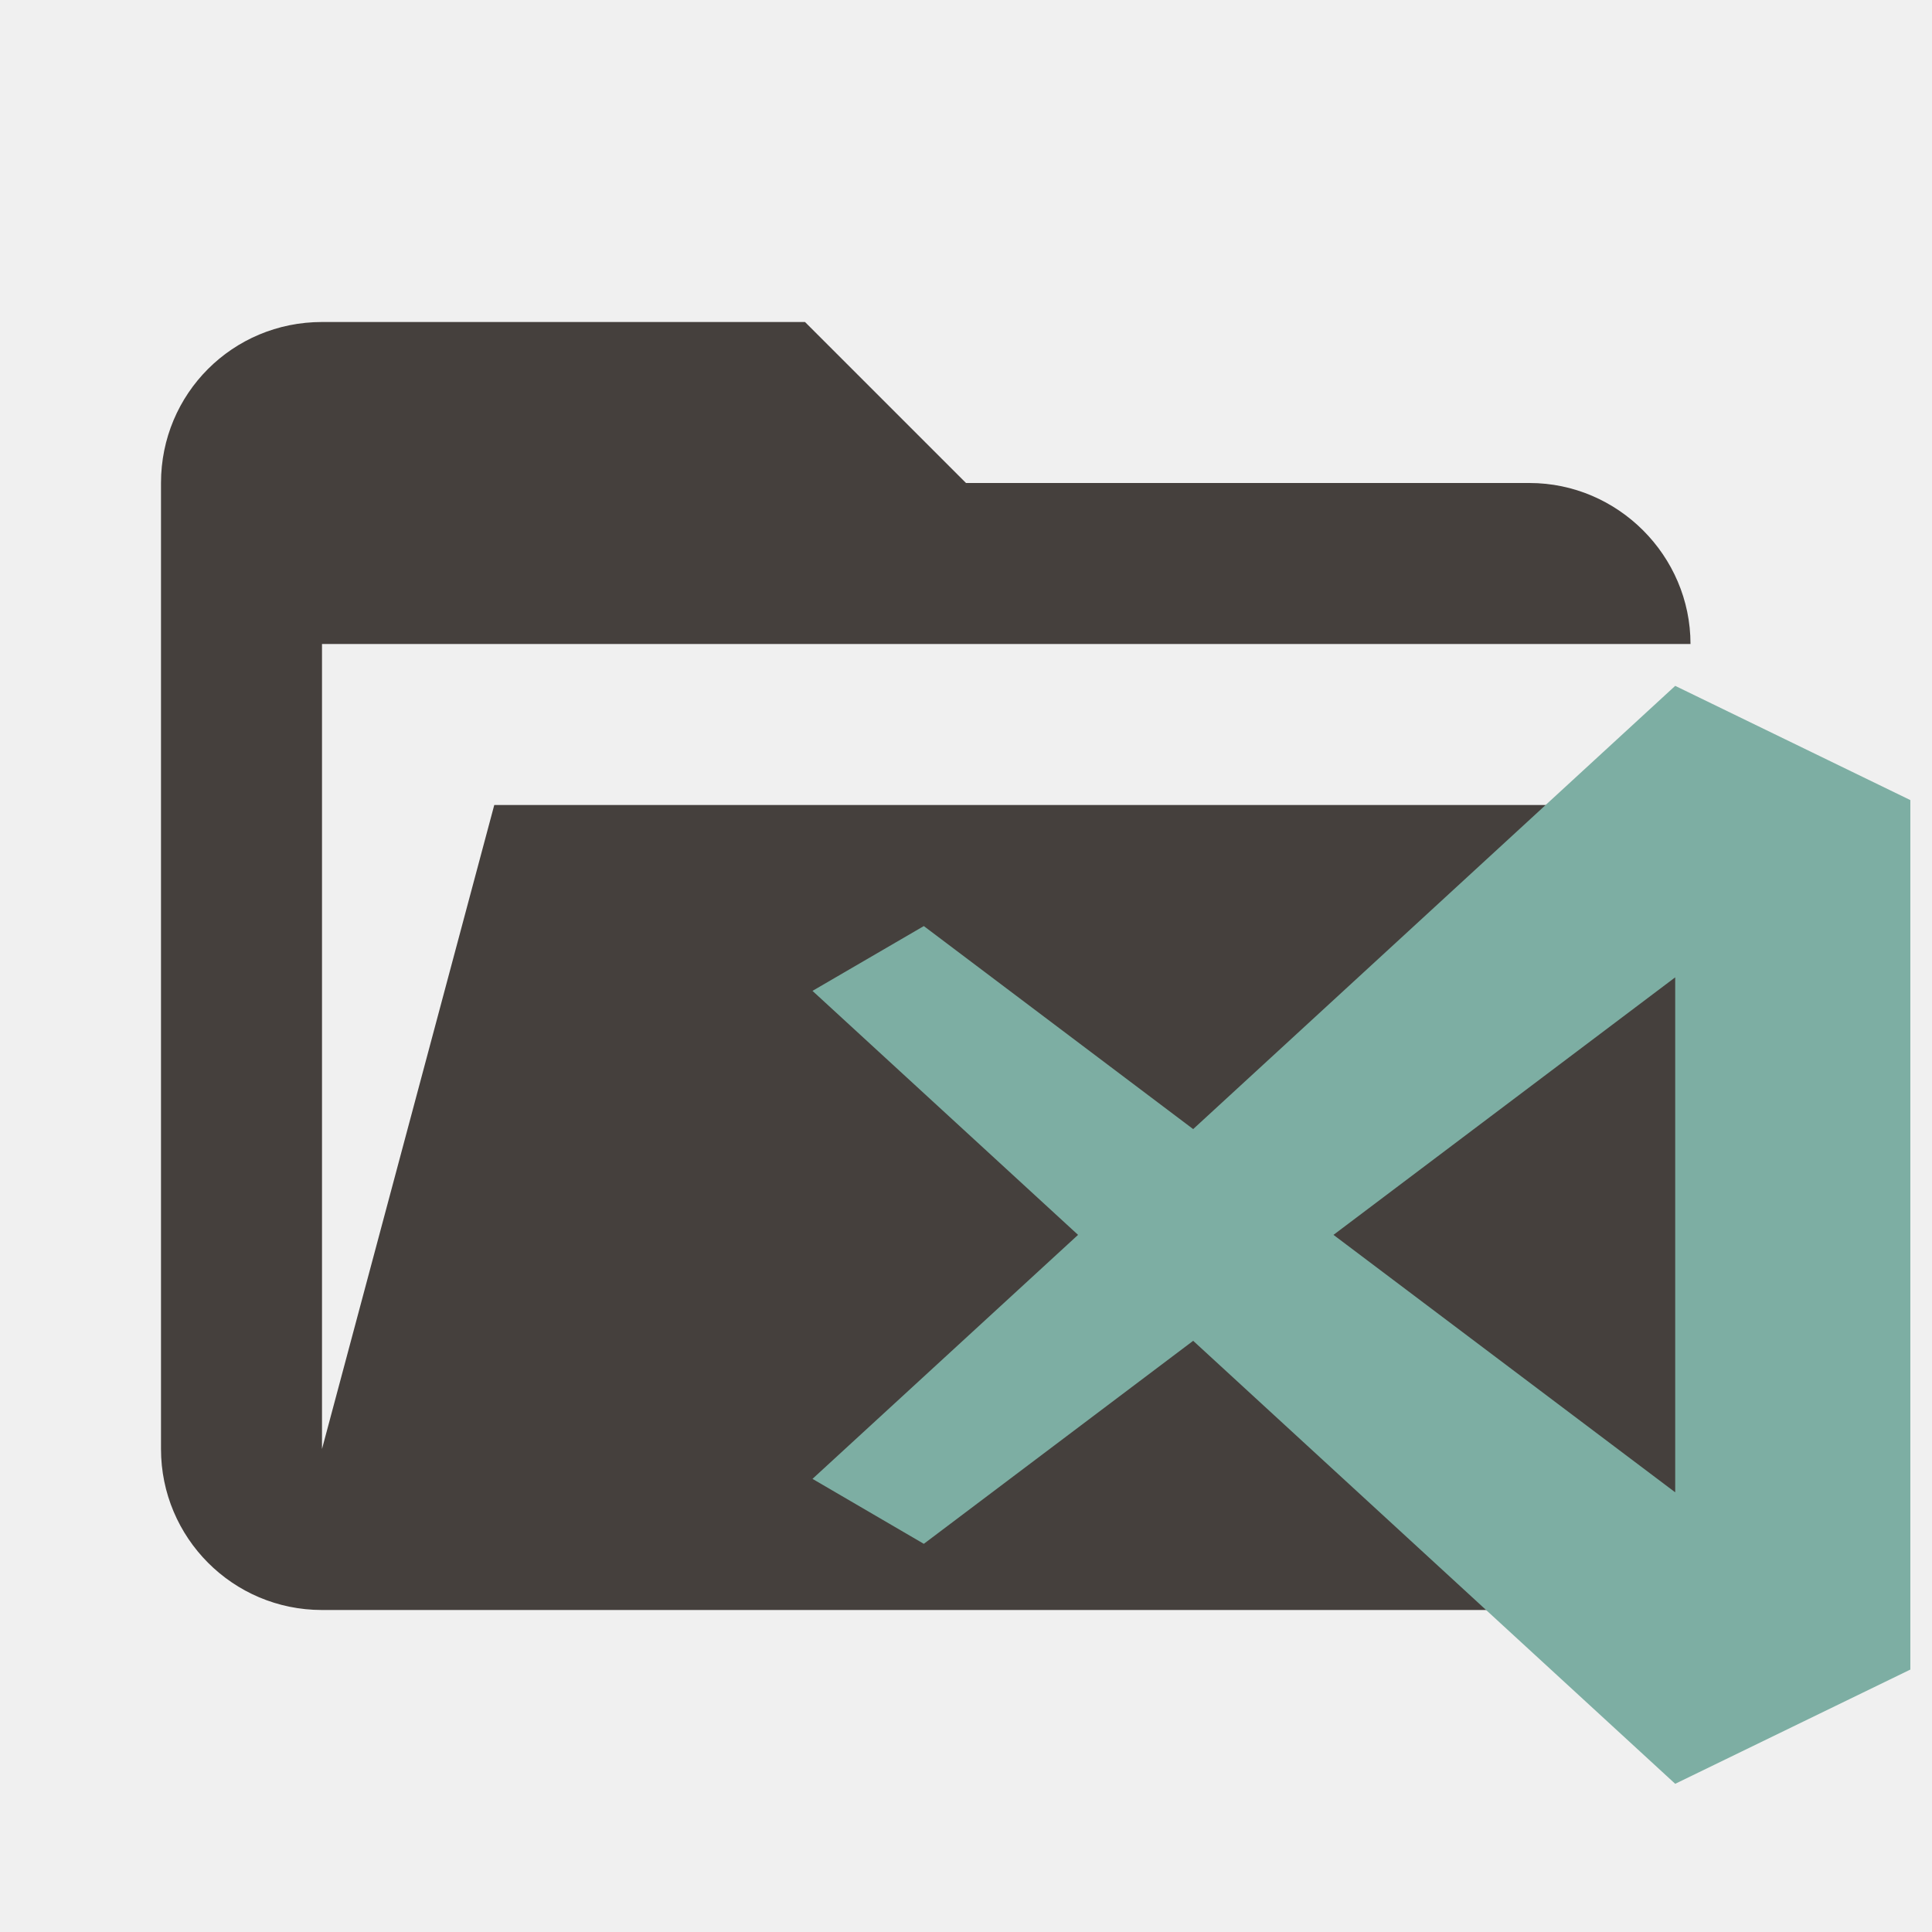
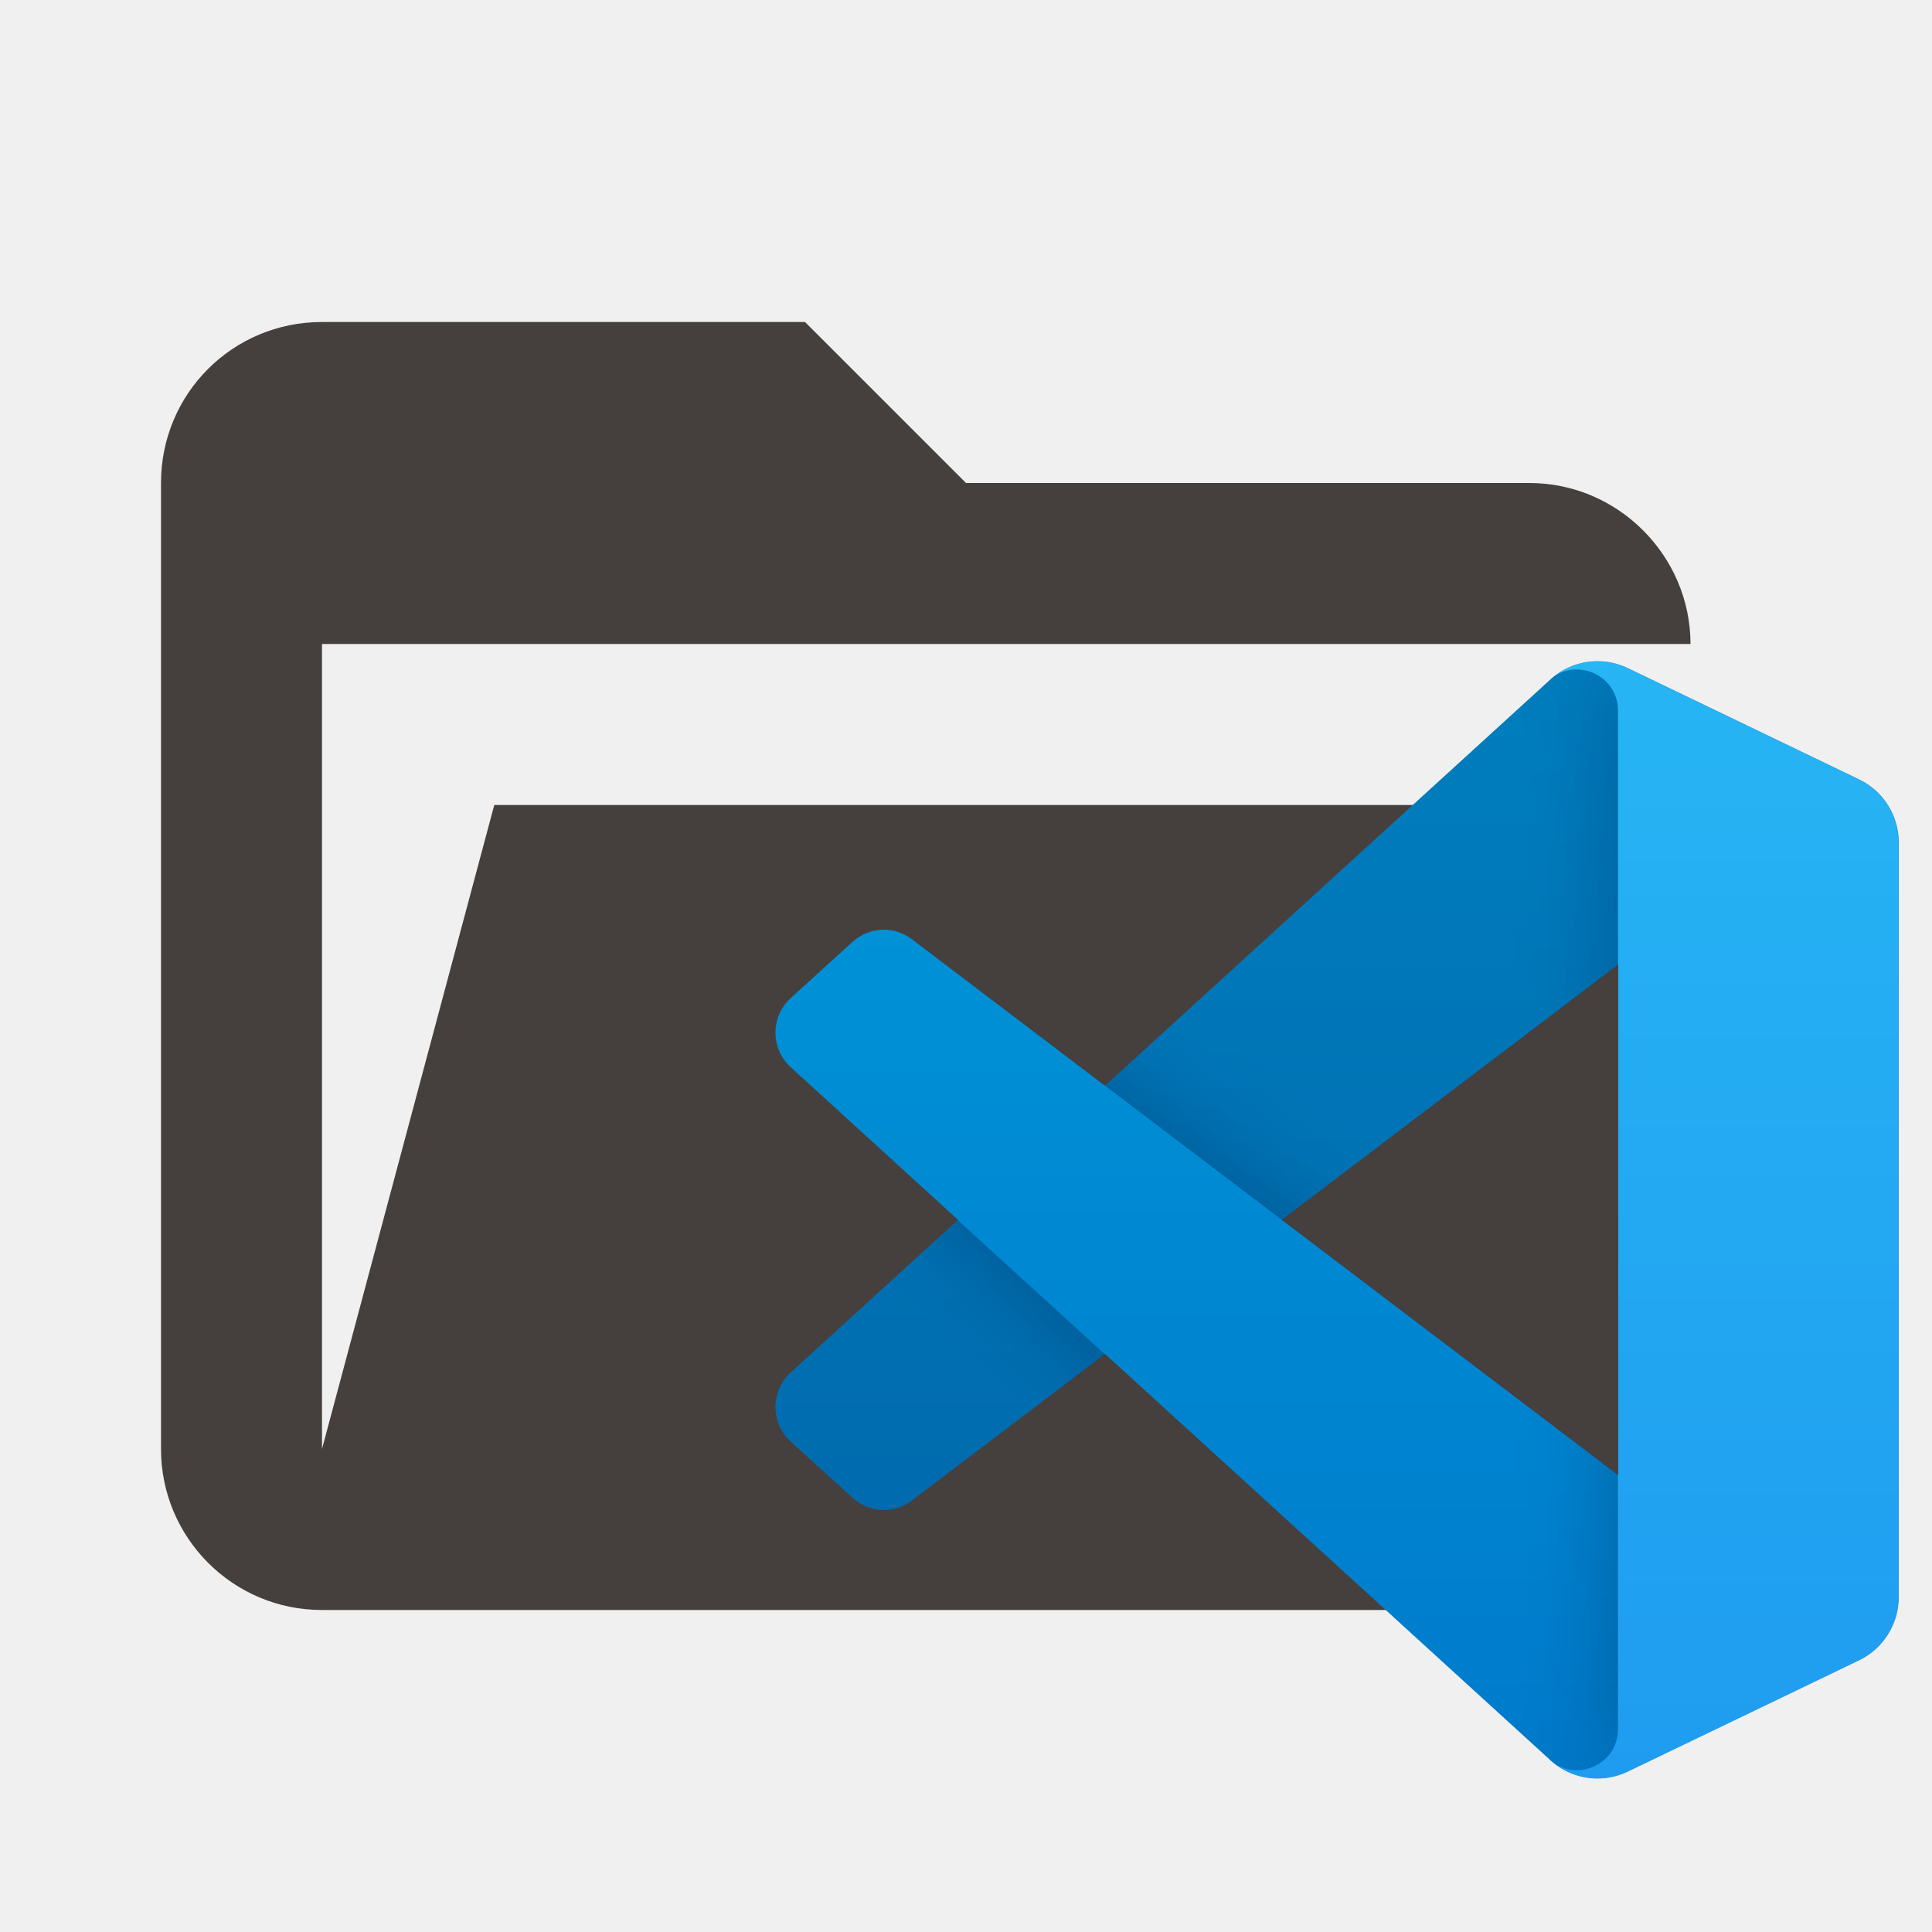
- <svg xmlns="http://www.w3.org/2000/svg" fill-rule="evenodd" stroke-linejoin="round" stroke-miterlimit="1.414" clip-rule="evenodd" version="1.1" viewBox="0 0 24 24" xml:space="preserve">
-   <path fill="#45403d" fill-rule="nonzero" d="m19 20h-15c-1.11 0-2-0.9-2-2v-12c0-1.11 0.89-2 2-2h6l2 2h7c1.097 0 2 0.903 2 2h-17v10l2.14-8h17.07l-2.28 8.5c-0.23 0.87-1.01 1.5-1.93 1.5z" />
-   <path fill="#7daea3" stroke-width=".974" d="m20.81 8.52-5.988 5.506-3.346-2.522-1.383 0.805 3.299 3.031-3.299 3.031 1.383 0.807 3.346-2.522 5.988 5.503 2.921-1.419v-10.801zm0 3.621v6.397l-4.245-3.198z" />
+ <svg xmlns="http://www.w3.org/2000/svg" clip-rule="evenodd" fill-rule="evenodd" stroke-linejoin="round" stroke-miterlimit="1.414" version="1.1" viewBox="0 0 24 24" xml:space="preserve">
+   <path d="m19 20h-15c-1.11 0-2-0.9-2-2v-12c0-1.11 0.89-2 2-2h6l2 2h7c1.097 0 2 0.903 2 2h-17v10l2.14-8h17.07l-2.28 8.5c-0.23 0.87-1.01 1.5-1.93 1.5z" fill="#45403d" />
+   <g transform="matrix(0.13955 0 0 0.13955 9.63323 8.17573)">
+     <mask id="mask0" mask-type="alpha" maskUnits="userSpaceOnUse" x="0" y="0" width="100" height="100">
+       <path fill-rule="evenodd" clip-rule="evenodd" d="M70.912 99.317C72.487 99.931 74.283 99.891 75.873 99.126L96.461 89.22C98.624 88.179 100 85.989 100 83.587V16.413C100 14.011 98.624 11.822 96.461 10.781L75.873 0.874C73.786 -0.13 71.345 0.116 69.513 1.447C69.252 1.637 69.003 1.849 68.769 2.083L29.355 38.041L12.187 25.01C10.589 23.797 8.354 23.896 6.869 25.246L1.363 30.255C-0.453 31.906 -0.455 34.763 1.359 36.417L16.247 50L1.359 63.583C-0.455 65.237 -0.453 68.094 1.363 69.745L6.869 74.754C8.354 76.104 10.589 76.204 12.187 74.99L29.355 61.959L68.769 97.917C69.392 98.541 70.125 99.01 70.912 99.317ZM75.015 27.299L45.109 50L75.015 72.701V27.299Z" fill="white" />
+     </mask>
+     <g mask="url(#mask0)">
+       <path d="M96.461 10.796L75.857 0.876C73.472 -0.273 70.622 0.212 68.75 2.083L1.299 63.583C-0.516 65.237 -0.514 68.094 1.303 69.745L6.813 74.754C8.298 76.104 10.535 76.204 12.134 74.99L93.361 13.37C96.086 11.303 100 13.246 100 16.667V16.427C100 14.027 98.625 11.838 96.461 10.796Z" fill="#0065A9" />
+       <g filter="url(#filter0_d)">
+         <path d="M96.461 89.204L75.857 99.124C73.472 100.273 70.622 99.788 68.75 97.917L1.299 36.417C-0.516 34.763 -0.514 31.906 1.303 30.255L6.813 25.246C8.298 23.896 10.535 23.796 12.134 25.009L93.361 86.63C96.086 88.697 100 86.754 100 83.333V83.573C100 85.974 98.625 88.162 96.461 89.204Z" fill="#007ACC" />
+       </g>
+       <g filter="url(#filter1_d)">
+         <path d="M75.858 99.126C73.472 100.274 70.622 99.788 68.75 97.917C71.056 100.223 75 98.59 75 95.328V4.672C75 1.41 71.056 -0.223 68.75 2.083C70.622 0.211 73.472 -0.274 75.858 0.874L96.459 10.781C98.623 11.822 100 14.011 100 16.413V83.587C100 85.989 98.623 88.179 96.459 89.22L75.858 99.126Z" fill="#1F9CF0" />
+       </g>
+       <g style="mix-blend-mode:overlay" opacity="0.25">
+         <path fill-rule="evenodd" clip-rule="evenodd" d="M70.851 99.317C72.426 99.931 74.222 99.891 75.812 99.126L96.4 89.22C98.563 88.179 99.939 85.989 99.939 83.587V16.413C99.939 14.011 98.564 11.822 96.4 10.781L75.812 0.874C73.725 -0.13 71.284 0.116 69.453 1.447C69.191 1.637 68.942 1.849 68.708 2.083L29.294 38.041L12.126 25.01C10.528 23.796 8.293 23.896 6.809 25.246L1.302 30.255C-0.513 31.906 -0.515 34.763 1.298 36.417L16.186 50L1.298 63.583C-0.515 65.237 -0.513 68.094 1.302 69.745L6.809 74.754C8.293 76.104 10.528 76.204 12.126 74.99L29.294 61.959L68.708 97.917C69.332 98.54 70.064 99.01 70.851 99.317ZM74.954 27.299L45.048 50L74.954 72.701V27.299Z" fill="url(#paint0_linear)" />
+       </g>
+     </g>
+     <defs>
+       <filter id="filter0_d" x="-8.394" y="15.829" width="116.727" height="92.246" filterUnits="userSpaceOnUse" color-interpolation-filters="sRGB">
+         <feFlood flood-opacity="0" result="BackgroundImageFix" />
+         <feColorMatrix in="SourceAlpha" type="matrix" values="0 0 0 0 0 0 0 0 0 0 0 0 0 0 0 0 0 0 127 0" />
+         <feOffset />
+         <feGaussianBlur stdDeviation="4.167" />
+         <feColorMatrix type="matrix" values="0 0 0 0 0 0 0 0 0 0 0 0 0 0 0 0 0 0 0.25 0" />
+         <feBlend mode="overlay" in2="BackgroundImageFix" result="effect1_dropShadow" />
+         <feBlend mode="normal" in="SourceGraphic" in2="effect1_dropShadow" result="shape" />
+       </filter>
+       <filter id="filter1_d" x="60.417" y="-8.076" width="47.917" height="116.151" filterUnits="userSpaceOnUse" color-interpolation-filters="sRGB">
+         <feFlood flood-opacity="0" result="BackgroundImageFix" />
+         <feColorMatrix in="SourceAlpha" type="matrix" values="0 0 0 0 0 0 0 0 0 0 0 0 0 0 0 0 0 0 127 0" />
+         <feOffset />
+         <feGaussianBlur stdDeviation="4.167" />
+         <feColorMatrix type="matrix" values="0 0 0 0 0 0 0 0 0 0 0 0 0 0 0 0 0 0 0.25 0" />
+         <feBlend mode="overlay" in2="BackgroundImageFix" result="effect1_dropShadow" />
+         <feBlend mode="normal" in="SourceGraphic" in2="effect1_dropShadow" result="shape" />
+       </filter>
+       <linearGradient id="paint0_linear" x1="49.939" y1="0.258" x2="49.939" y2="99.742" gradientUnits="userSpaceOnUse">
+         <stop stop-color="white" />
+         <stop offset="1" stop-color="white" stop-opacity="0" />
+       </linearGradient>
+     </defs>
+   </g>
</svg>
